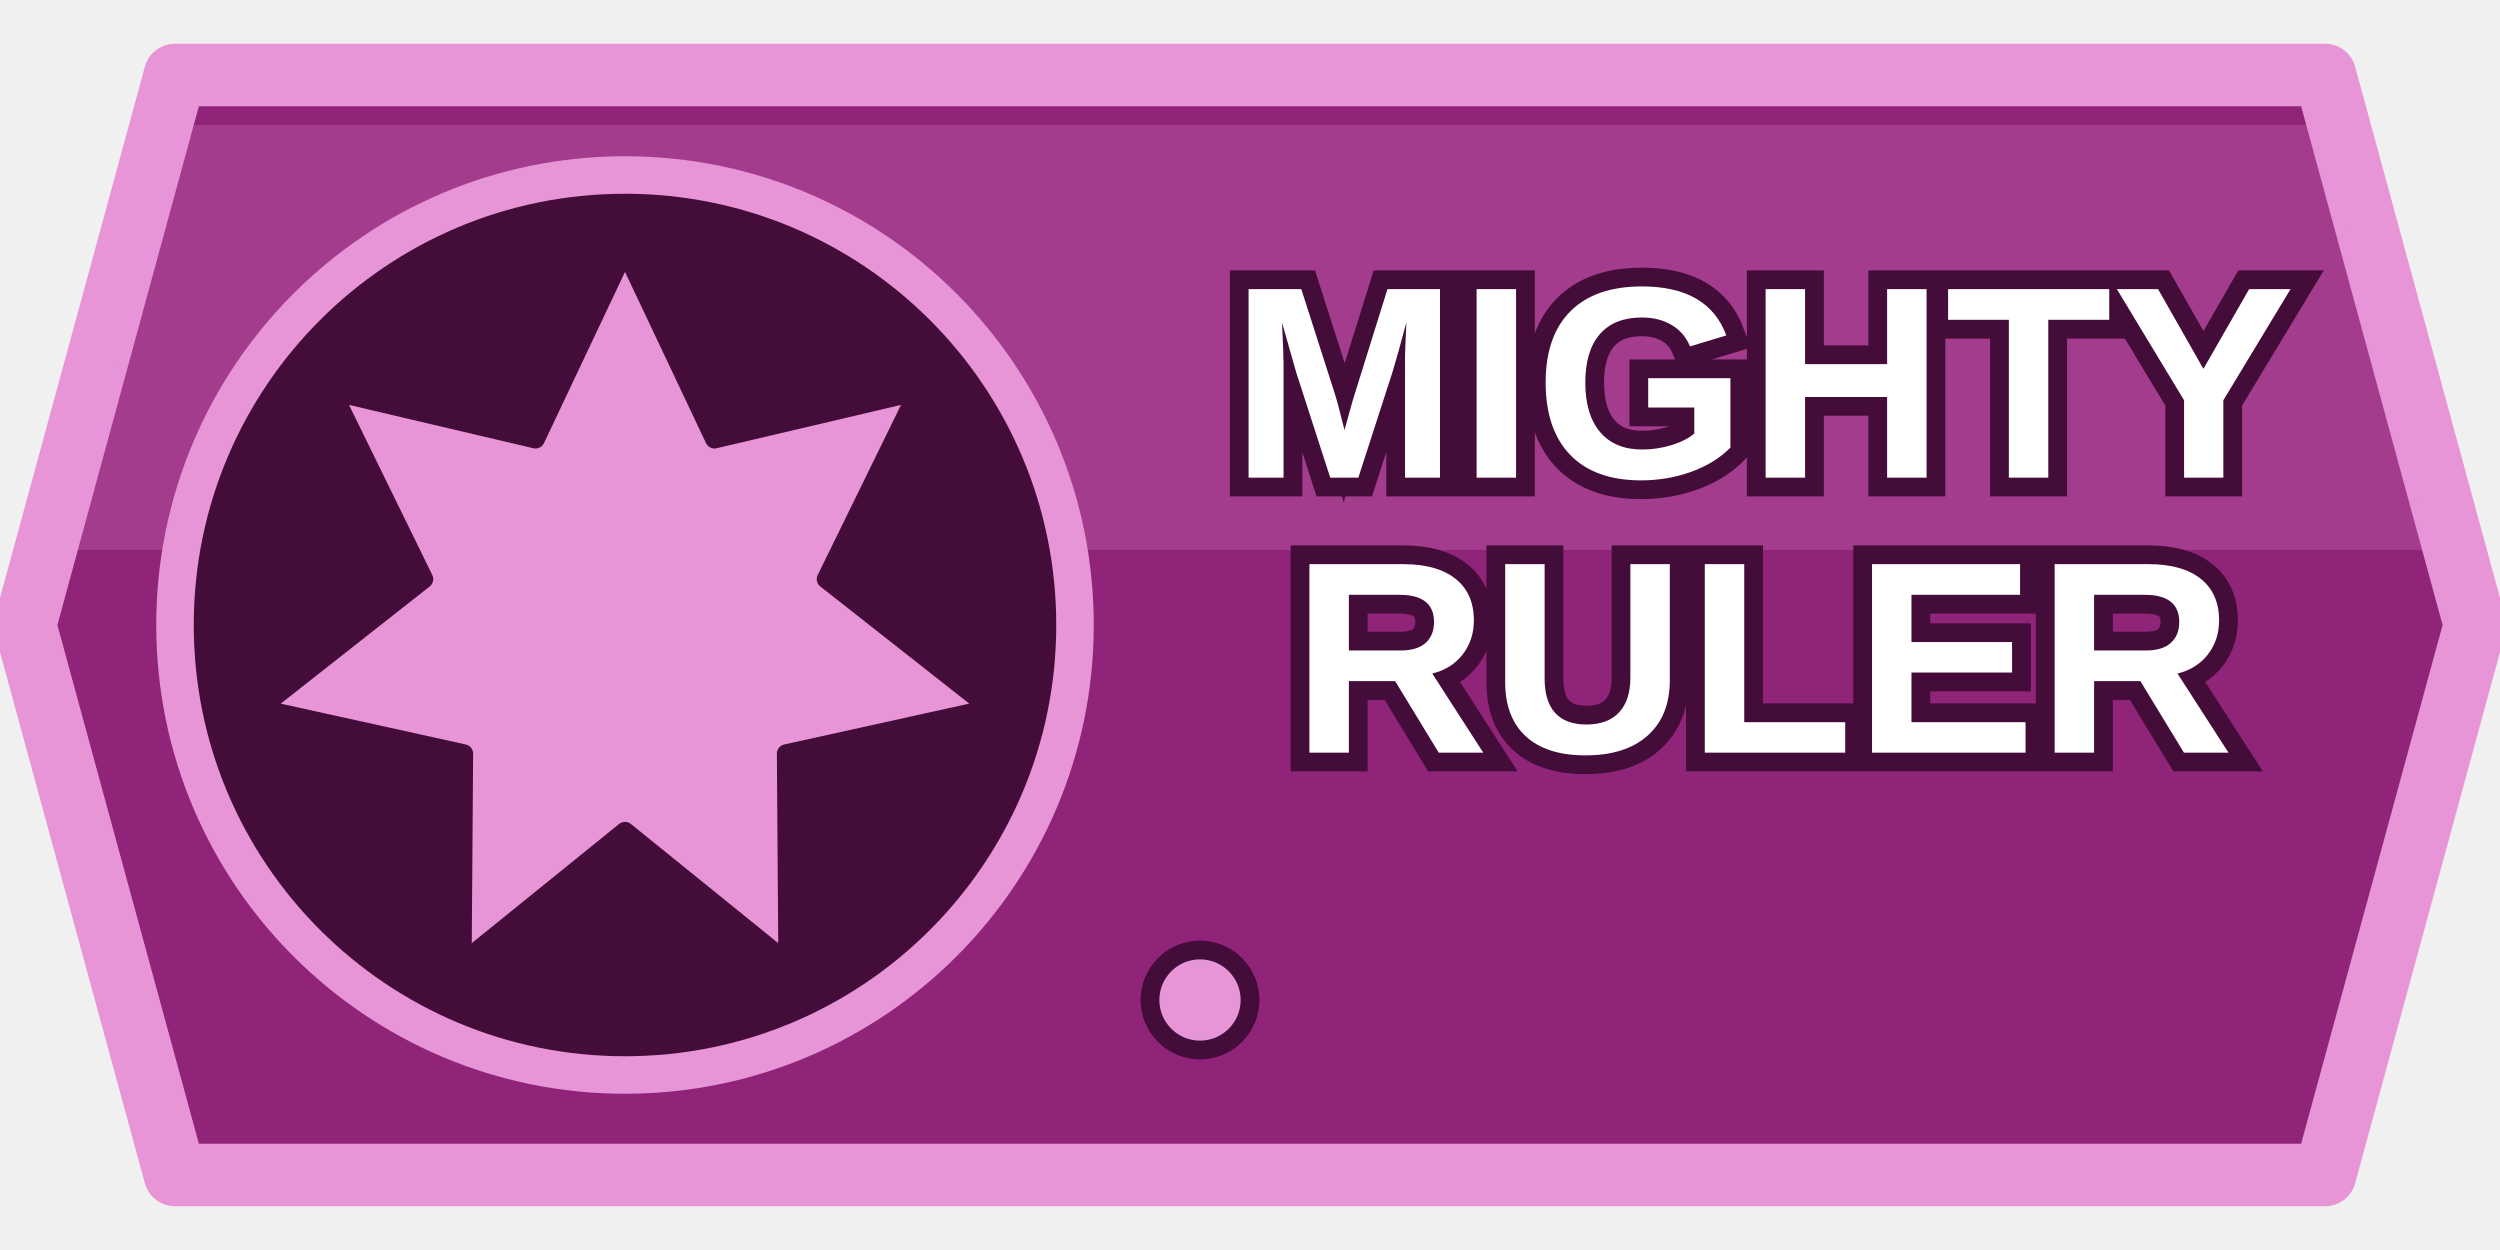
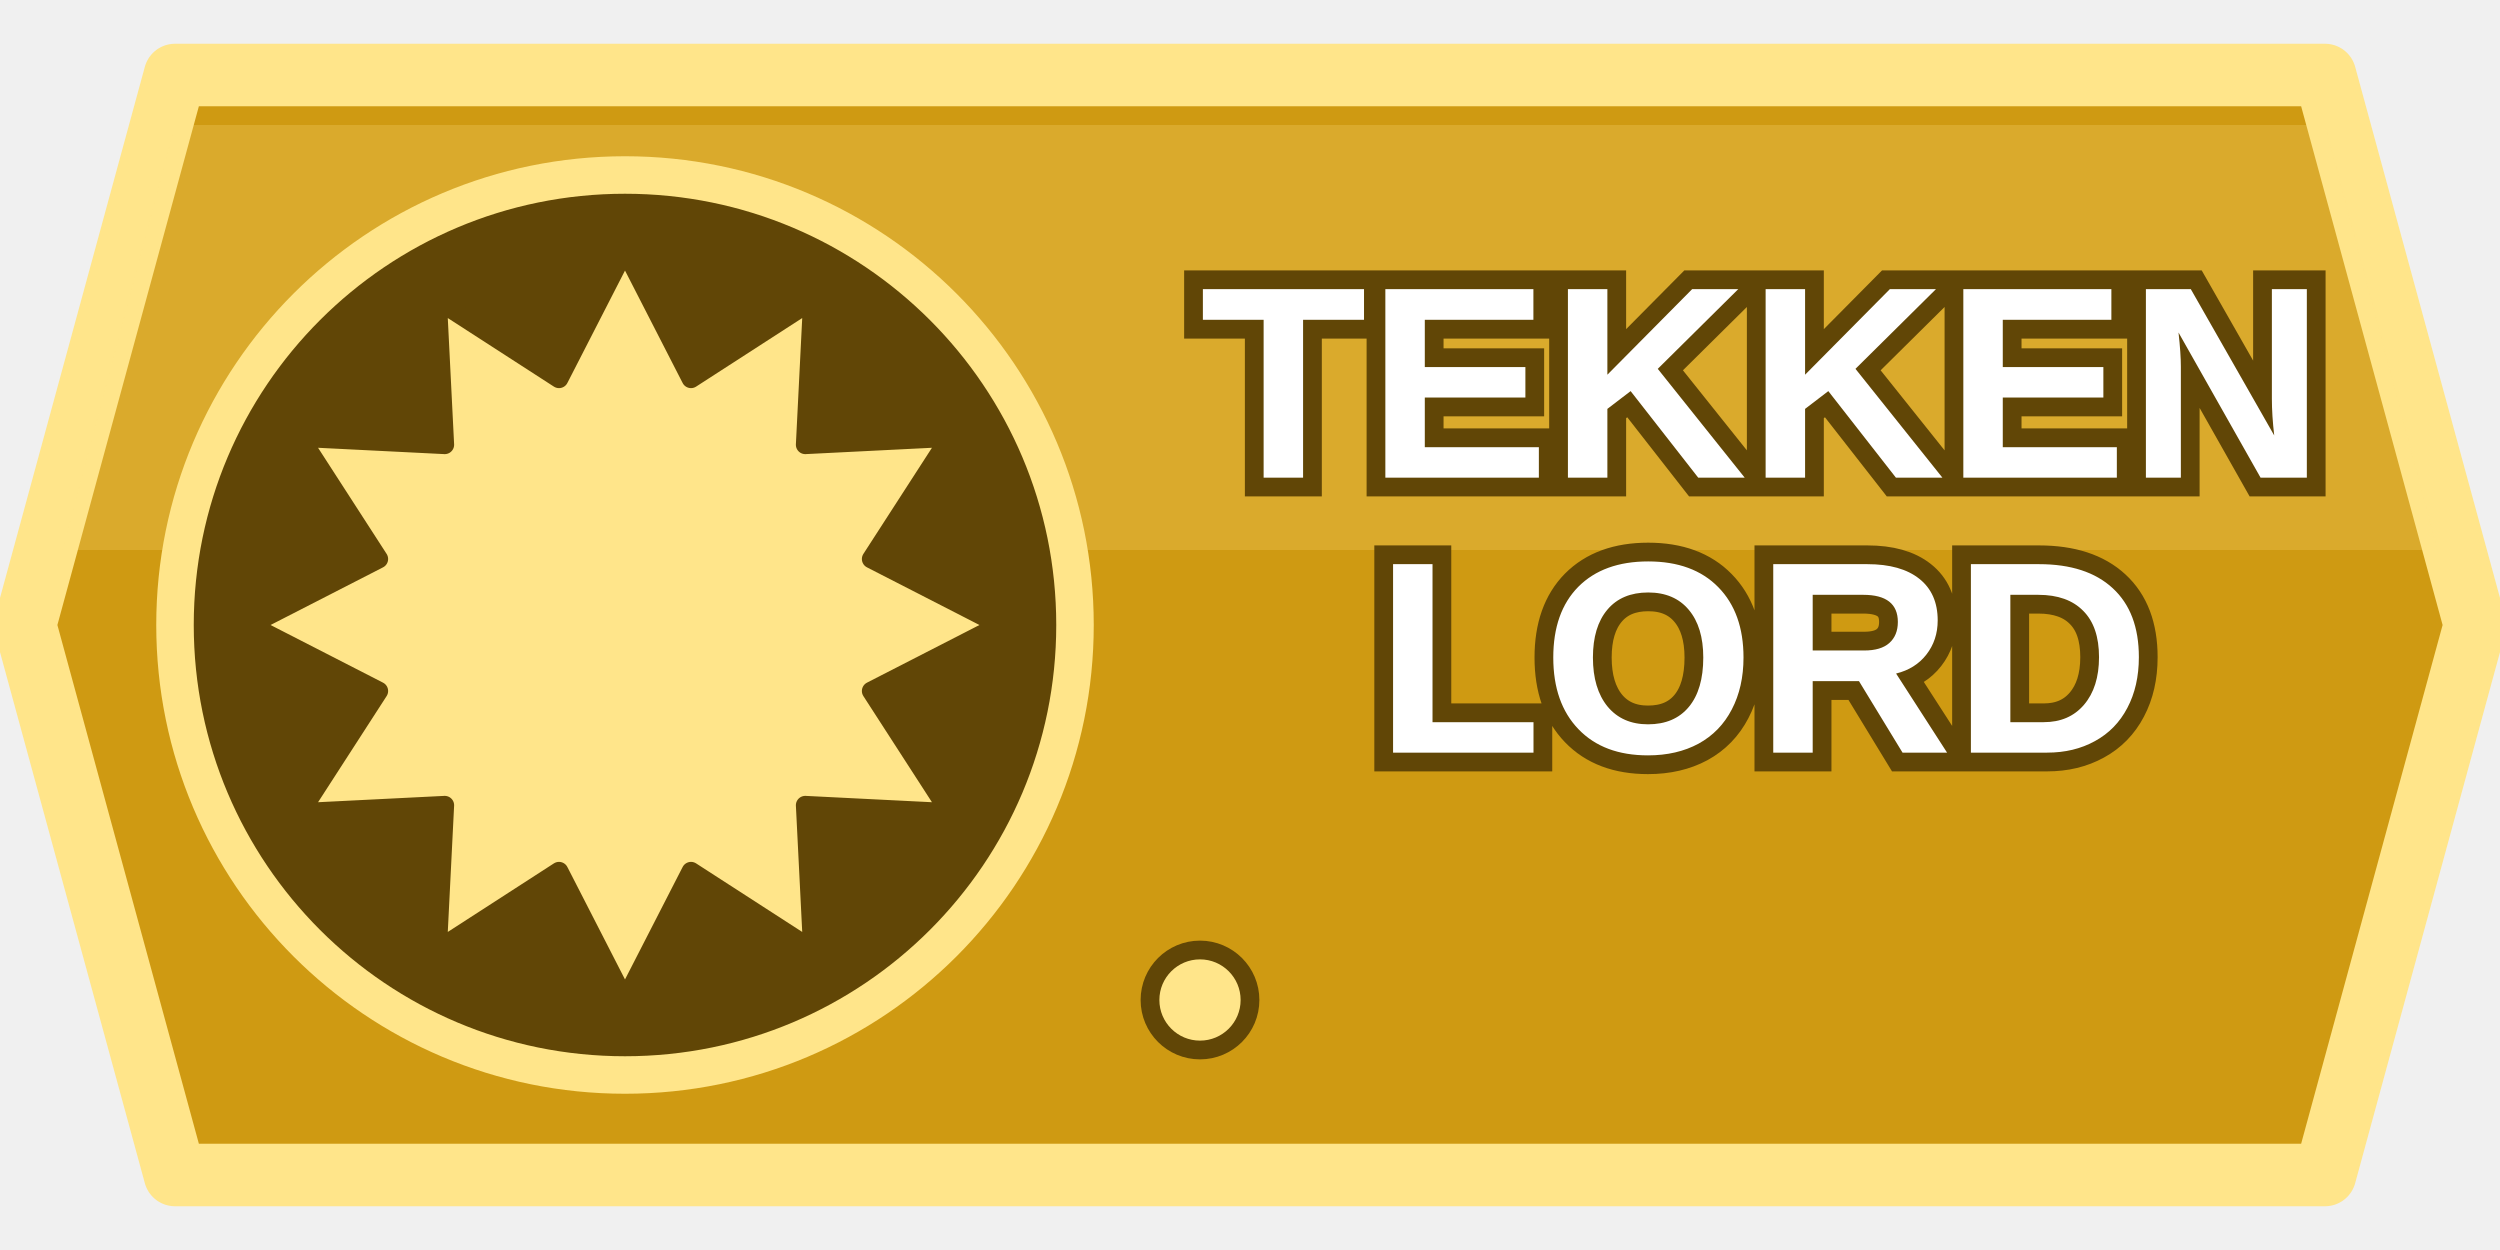
<svg xmlns="http://www.w3.org/2000/svg" viewBox="0 0 200 100" width="200" height="100">
-   <polygon points="14.00,6.00 186.00,6.00 198.00,50.00 186.00,94.00 14.00,94.00 2.00,50.00" fill="#8f2479" stroke="#e895d8" stroke-width="5" stroke-linejoin="round" />
-   <polygon points="14.00,10.00 186.00,10.00 195.00,44.00 5.00,44.00" fill="#e895d8" fill-opacity="0.22" />
-   <circle cx="50" cy="50" r="36" fill="#440c39" stroke="#e895d8" stroke-width="3" />
-   <polygon points="50.00,20.00 57.16,35.13 73.45,31.30 66.09,46.33 79.25,56.68 62.90,60.29 63.02,77.03 50.00,66.50 36.98,77.03 37.10,60.29 20.75,56.68 33.91,46.33 26.55,31.30 42.84,35.13" fill="#e895d8" stroke="#440c39" stroke-width="1.5" stroke-linejoin="round" />
-   <circle cx="96.0" cy="80.0" r="4" fill="#e895d8" stroke="#440c39" stroke-width="1.5" />
-   <text x="141" y="32" text-anchor="middle" dominant-baseline="middle" font-family="Arial, Helvetica, sans-serif" font-weight="bold" font-size="21.9" fill="#ffffff" stroke="#440c39" stroke-width="3" paint-order="stroke">MIGHTY</text>
-   <text x="141" y="54" text-anchor="middle" dominant-baseline="middle" font-family="Arial, Helvetica, sans-serif" font-weight="bold" font-size="21.9" fill="#ffffff" stroke="#440c39" stroke-width="3" paint-order="stroke">RULER</text>
+   <polygon points="14.00,6.00 186.00,6.00 198.00,50.00 186.00,94.00 14.00,94.00 2.00,50.00" fill="#cf9a12" stroke="#ffe58a" stroke-width="5" stroke-linejoin="round" />
+   <polygon points="14.00,10.00 186.00,10.00 195.00,44.00 5.00,44.00" fill="#ffe58a" fill-opacity="0.22" />
+   <circle cx="50" cy="50" r="36" fill="#614606" stroke="#ffe58a" stroke-width="3" />
+   <polygon points="50.00,20.00 55.28,30.30 65.00,24.02 64.42,35.58 75.98,35.00 69.70,44.72 80.00,50.00 69.70,55.28 75.98,65.00 64.42,64.42 65.00,75.98 55.28,69.70 50.00,80.00 44.72,69.70 35.00,75.98 35.58,64.42 24.02,65.00 30.30,55.28 20.00,50.00 30.30,44.72 24.02,35.00 35.58,35.58 35.00,24.02 44.72,30.30" fill="#ffe58a" stroke="#614606" stroke-width="1.5" stroke-linejoin="round" />
+   <circle cx="96.0" cy="80.0" r="4" fill="#ffe58a" stroke="#614606" stroke-width="1.5" />
+   <text x="141" y="32" text-anchor="middle" dominant-baseline="middle" font-family="Arial, Helvetica, sans-serif" font-weight="bold" font-size="21.9" fill="#ffffff" stroke="#614606" stroke-width="3" paint-order="stroke">TEKKEN</text>
+   <text x="141" y="54" text-anchor="middle" dominant-baseline="middle" font-family="Arial, Helvetica, sans-serif" font-weight="bold" font-size="21.9" fill="#ffffff" stroke="#614606" stroke-width="3" paint-order="stroke">LORD</text>
</svg>
